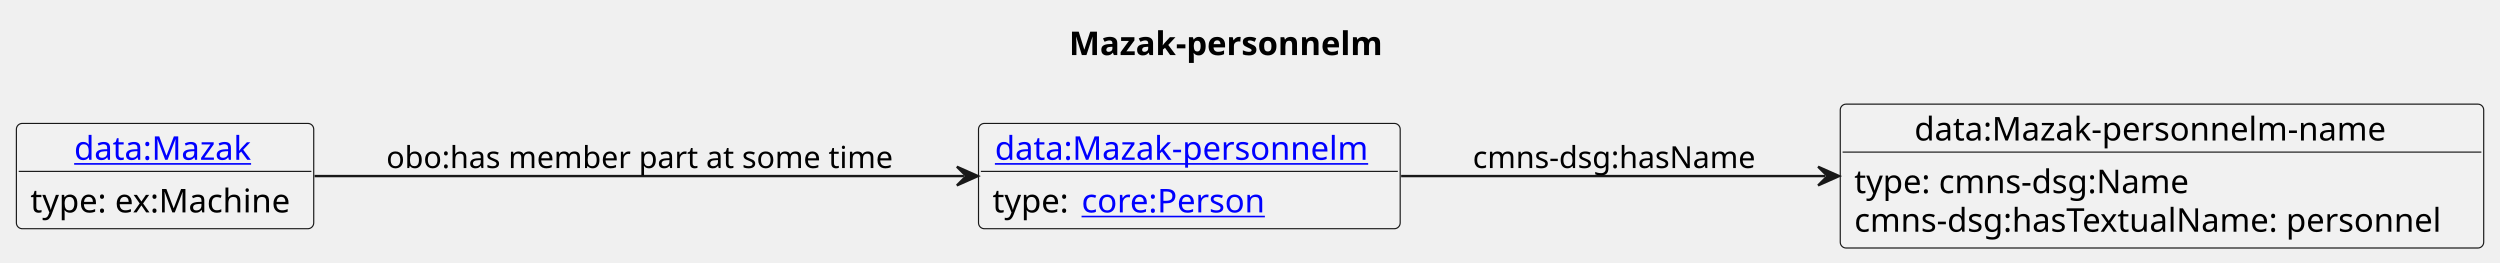
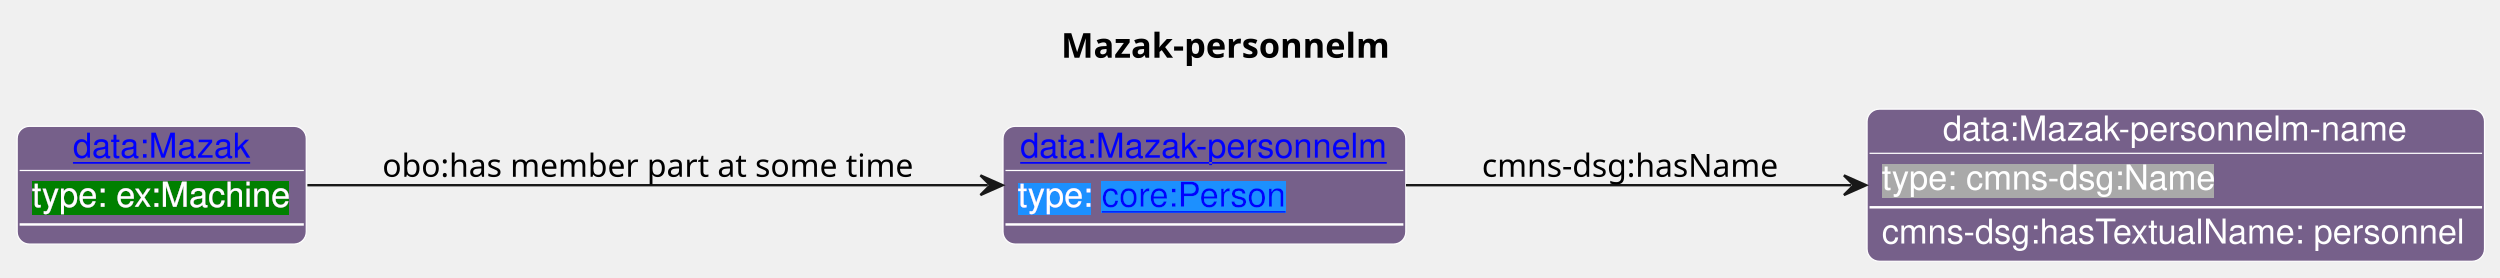
- <svg xmlns="http://www.w3.org/2000/svg" xmlns:xlink="http://www.w3.org/1999/xlink" contentStyleType="text/css" data-diagram-type="CLASS" height="112px" preserveAspectRatio="none" style="width:1068px;height:112px;background:#FFFFFF;" version="1.1" viewBox="0 0 1068 112" width="1068px" zoomAndPan="magnify">
-   <defs />
+ <svg xmlns="http://www.w3.org/2000/svg" xmlns:xlink="http://www.w3.org/1999/xlink" contentStyleType="text/css" data-diagram-type="CLASS" height="113px" preserveAspectRatio="none" style="width:1019px;height:113px;background:#FFFFFF;" version="1.1" viewBox="0 0 1019 113" width="1019px" zoomAndPan="magnify">
+   <defs>
+     <filter height="1" id="bucod7prhf5ms0" width="1" x="0" y="0">
+       <feFlood flood-color="#1E90FF" result="flood" />
+       <feComposite in="SourceGraphic" in2="flood" operator="over" />
+     </filter>
+     <filter height="1" id="bucod7prhf5ms1" width="1" x="0" y="0">
+       <feFlood flood-color="#A9A9A9" result="flood" />
+       <feComposite in="SourceGraphic" in2="flood" operator="over" />
+     </filter>
+     <filter height="1" id="bucod7prhf5ms2" width="1" x="0" y="0">
+       <feFlood flood-color="#008000" result="flood" />
+       <feComposite in="SourceGraphic" in2="flood" operator="over" />
+     </filter>
+   </defs>
  <g>
-     <text fill="#000000" font-family="sans-serif" font-size="14" font-weight="bold" lengthAdjust="spacing" textLength="140.663" x="456.686" y="23.535">Mazak-personnelm</text>
-     <g class="entity" data-entity="o1" data-source-line="4" data-uid="ent0002" id="entity_o1">
-       <rect fill="#F1F1F1" height="44.977" rx="2.5" ry="2.5" style="stroke:#181818;stroke-width:0.5;" width="180.141" x="418.02" y="52.728" />
+     <text fill="#000000" font-family="sans-serif" font-size="14" font-weight="bold" lengthAdjust="spacing" textLength="140.663" x="432.512" y="23.535">Mazak-personnelm</text>
+     <g class="entity" data-entity="o1" data-source-line="21" data-uid="ent0002" id="entity_o1">
+       <rect fill="#76608A" height="48" rx="5" ry="5" style="stroke:#FFFFFF;stroke-width:0.5;" width="164.185" x="408.83" y="51.488" />
      <a href="./Mazak-personnelm.html" target="_top" title="./Mazak-personnelm.html" xlink:actuate="onRequest" xlink:href="./Mazak-personnelm.html" xlink:show="new" xlink:title="./Mazak-personnelm.html" xlink:type="simple">
-         <text fill="#0000FF" font-family="sans-serif" font-size="14" lengthAdjust="spacing" text-decoration="underline" textLength="166.141" x="425.02" y="68.263">data:Mazak-personnelm</text>
+         <text fill="#0000FF" font-family="Helvetica" font-size="14" lengthAdjust="spacing" text-decoration="underline" textLength="150.185" x="415.83" y="64.269">data:Mazak-personnelm</text>
      </a>
-       <line style="stroke:#181818;stroke-width:0.5;" x1="419.02" x2="597.161" y1="73.217" y2="73.217" />
-       <text fill="#000000" font-family="sans-serif" font-size="14" lengthAdjust="spacing" textLength="33.592" x="424.02" y="90.752">type:</text>
+       <line style="stroke:#FFFFFF;stroke-width:0.5;" x1="409.83" x2="572.015" y1="69.488" y2="69.488" />
+       <text fill="#FFFFFF" filter="url(#bucod7prhf5ms0)" font-family="Helvetica" font-size="14" lengthAdjust="spacing" textLength="30.352" x="414.83" y="84.269">type:</text>
      <a href="https://spec.industrialontologies.org/ontology/core/Core/Person" target="_top" title="https://spec.industrialontologies.org/ontology/core/Core/Person" xlink:actuate="onRequest" xlink:href="https://spec.industrialontologies.org/ontology/core/Core/Person" xlink:show="new" xlink:title="https://spec.industrialontologies.org/ontology/core/Core/Person" xlink:type="simple">
-         <text fill="#0000FF" font-family="sans-serif" font-size="14" lengthAdjust="spacing" text-decoration="underline" textLength="79.42" x="462.041" y="90.752">core:Person</text>
+         <text fill="#0000FF" filter="url(#bucod7prhf5ms0)" font-family="Helvetica" font-size="14" lengthAdjust="spacing" text-decoration="underline" textLength="75.482" x="449.071" y="84.269">core:Person</text>
      </a>
+       <line style="stroke:#FFFFFF;stroke-width:1;" x1="409.83" x2="572.015" y1="91.488" y2="91.488" />
    </g>
-     <g class="entity" data-entity="o2" data-source-line="7" data-uid="ent0003" id="entity_o2">
-       <rect fill="#F1F1F1" height="61.465" rx="2.5" ry="2.5" style="stroke:#181818;stroke-width:0.5;" width="274.876" x="786.16" y="44.488" />
-       <text fill="#000000" font-family="sans-serif" font-size="14" lengthAdjust="spacing" textLength="211.531" x="817.832" y="60.023">data:Mazak-personnelm-name</text>
-       <line style="stroke:#181818;stroke-width:0.5;" x1="787.16" x2="1060.036" y1="64.977" y2="64.977" />
-       <text fill="#000000" font-family="sans-serif" font-size="14" lengthAdjust="spacing" textLength="150.24" x="792.16" y="82.512">type: cmns-dsg:Name</text>
-       <text fill="#000000" font-family="sans-serif" font-size="14" lengthAdjust="spacing" textLength="262.876" x="792.16" y="99">cmns-dsg:hasTextualName: personnel</text>
+     <g class="entity" data-entity="o2" data-source-line="25" data-uid="ent0003" id="entity_o2">
+       <rect fill="#76608A" height="62" rx="5" ry="5" style="stroke:#FFFFFF;stroke-width:0.5;" width="251.668" x="761.02" y="44.488" />
+       <text fill="#FFFFFF" font-family="Helvetica" font-size="14" lengthAdjust="spacing" textLength="189.868" x="791.92" y="57.269">data:Mazak-personnelm-name</text>
+       <line style="stroke:#FFFFFF;stroke-width:0.5;" x1="762.02" x2="1011.688" y1="62.488" y2="62.488" />
+       <text fill="#FFFFFF" filter="url(#bucod7prhf5ms1)" font-family="Helvetica" font-size="14" lengthAdjust="spacing" textLength="136.158" x="767.02" y="77.269">type: cmns-dsg:Name</text>
+       <line style="stroke:#FFFFFF;stroke-width:1;" x1="762.02" x2="1011.688" y1="84.488" y2="84.488" />
+       <text fill="#FFFFFF" font-family="Helvetica" font-size="14" lengthAdjust="spacing" textLength="239.668" x="767.02" y="99.269">cmns-dsg:hasTextualName: personnel</text>
    </g>
-     <g class="entity" data-entity="o3" data-source-line="10" data-uid="ent0004" id="entity_o3">
-       <rect fill="#F1F1F1" height="44.977" rx="2.5" ry="2.5" style="stroke:#181818;stroke-width:0.5;" width="127.022" x="7" y="52.728" />
+     <g class="entity" data-entity="o3" data-source-line="29" data-uid="ent0004" id="entity_o3">
+       <rect fill="#76608A" height="48" rx="5" ry="5" style="stroke:#FFFFFF;stroke-width:0.5;" width="117.834" x="7" y="51.488" />
      <a href="./Mazak.html" target="_top" title="./Mazak.html" xlink:actuate="onRequest" xlink:href="./Mazak.html" xlink:show="new" xlink:title="./Mazak.html" xlink:type="simple">
-         <text fill="#0000FF" font-family="sans-serif" font-size="14" lengthAdjust="spacing" text-decoration="underline" textLength="77.67" x="31.676" y="68.263">data:Mazak</text>
+         <text fill="#0000FF" font-family="Helvetica" font-size="14" lengthAdjust="spacing" text-decoration="underline" textLength="72.372" x="29.731" y="64.269">data:Mazak</text>
      </a>
-       <line style="stroke:#181818;stroke-width:0.5;" x1="8" x2="133.022" y1="73.217" y2="73.217" />
-       <text fill="#000000" font-family="sans-serif" font-size="14" lengthAdjust="spacing" textLength="115.022" x="13" y="90.752">type: ex:Machine</text>
+       <line style="stroke:#FFFFFF;stroke-width:0.5;" x1="8" x2="123.834" y1="69.488" y2="69.488" />
+       <text fill="#FFFFFF" filter="url(#bucod7prhf5ms2)" font-family="Helvetica" font-size="14" lengthAdjust="spacing" textLength="105.834" x="13" y="84.269">type: ex:Machine</text>
+       <line style="stroke:#FFFFFF;stroke-width:1;" x1="8" x2="123.834" y1="91.488" y2="91.488" />
    </g>
-     <g class="link" data-entity-1="o1" data-entity-2="o2" data-source-line="13" data-uid="lnk5" id="link_o1_o2">
-       <path codeLine="13" d="M598.56,75.218 C653.18,75.218 718.12,75.218 779.69,75.218" fill="none" id="o1-to-o2" style="stroke:#181818;stroke-width:1;" />
-       <polygon fill="#181818" points="785.69,75.218,776.69,71.218,780.69,75.218,776.69,79.218,785.69,75.218" style="stroke:#181818;stroke-width:1;" />
-       <text fill="#000000" font-family="sans-serif" font-size="13" lengthAdjust="spacing" textLength="126.077" x="629.16" y="71.787">cmns-dsg:hasName</text>
+     <g class="link" data-entity-1="o1" data-entity-2="o2" data-source-line="33" data-uid="lnk5" id="link_o1_o2">
+       <path codeLine="33" d="M573.07,75.488 C627.13,75.488 693.23,75.488 754.59,75.488" fill="none" id="o1-to-o2" style="stroke:#181818;stroke-width:1;" />
+       <polygon fill="#181818" points="760.59,75.488,751.59,71.488,755.59,75.488,751.59,79.488,760.59,75.488" style="stroke:#181818;stroke-width:1;" />
+       <text fill="#000000" font-family="sans-serif" font-size="13" lengthAdjust="spacing" textLength="126.077" x="604.02" y="72.057">cmns-dsg:hasName</text>
    </g>
-     <g class="link" data-entity-1="o3" data-entity-2="o1" data-source-line="15" data-uid="lnk6" id="link_o3_o1">
-       <path codeLine="15" d="M134.38,75.218 C208.83,75.218 327.36,75.218 411.78,75.218" fill="none" id="o3-to-o1" style="stroke:#181818;stroke-width:1;" />
-       <polygon fill="#181818" points="417.78,75.218,408.78,71.218,412.78,75.218,408.78,79.218,417.78,75.218" style="stroke:#181818;stroke-width:1;" />
-       <text fill="#000000" font-family="sans-serif" font-size="13" lengthAdjust="spacing" textLength="222.542" x="165.02" y="71.787">obo:has member part at some time</text>
+     <g class="link" data-entity-1="o3" data-entity-2="o1" data-source-line="35" data-uid="lnk6" id="link_o3_o1">
+       <path codeLine="35" d="M125.29,75.488 C198.84,75.488 319.63,75.488 402.63,75.488" fill="none" id="o3-to-o1" style="stroke:#181818;stroke-width:1;" />
+       <polygon fill="#181818" points="408.63,75.488,399.63,71.488,403.63,75.488,399.63,79.488,408.63,75.488" style="stroke:#181818;stroke-width:1;" />
+       <text fill="#000000" font-family="sans-serif" font-size="13" lengthAdjust="spacing" textLength="222.542" x="155.83" y="72.057">obo:has member part at some time</text>
    </g>
  </g>
</svg>
